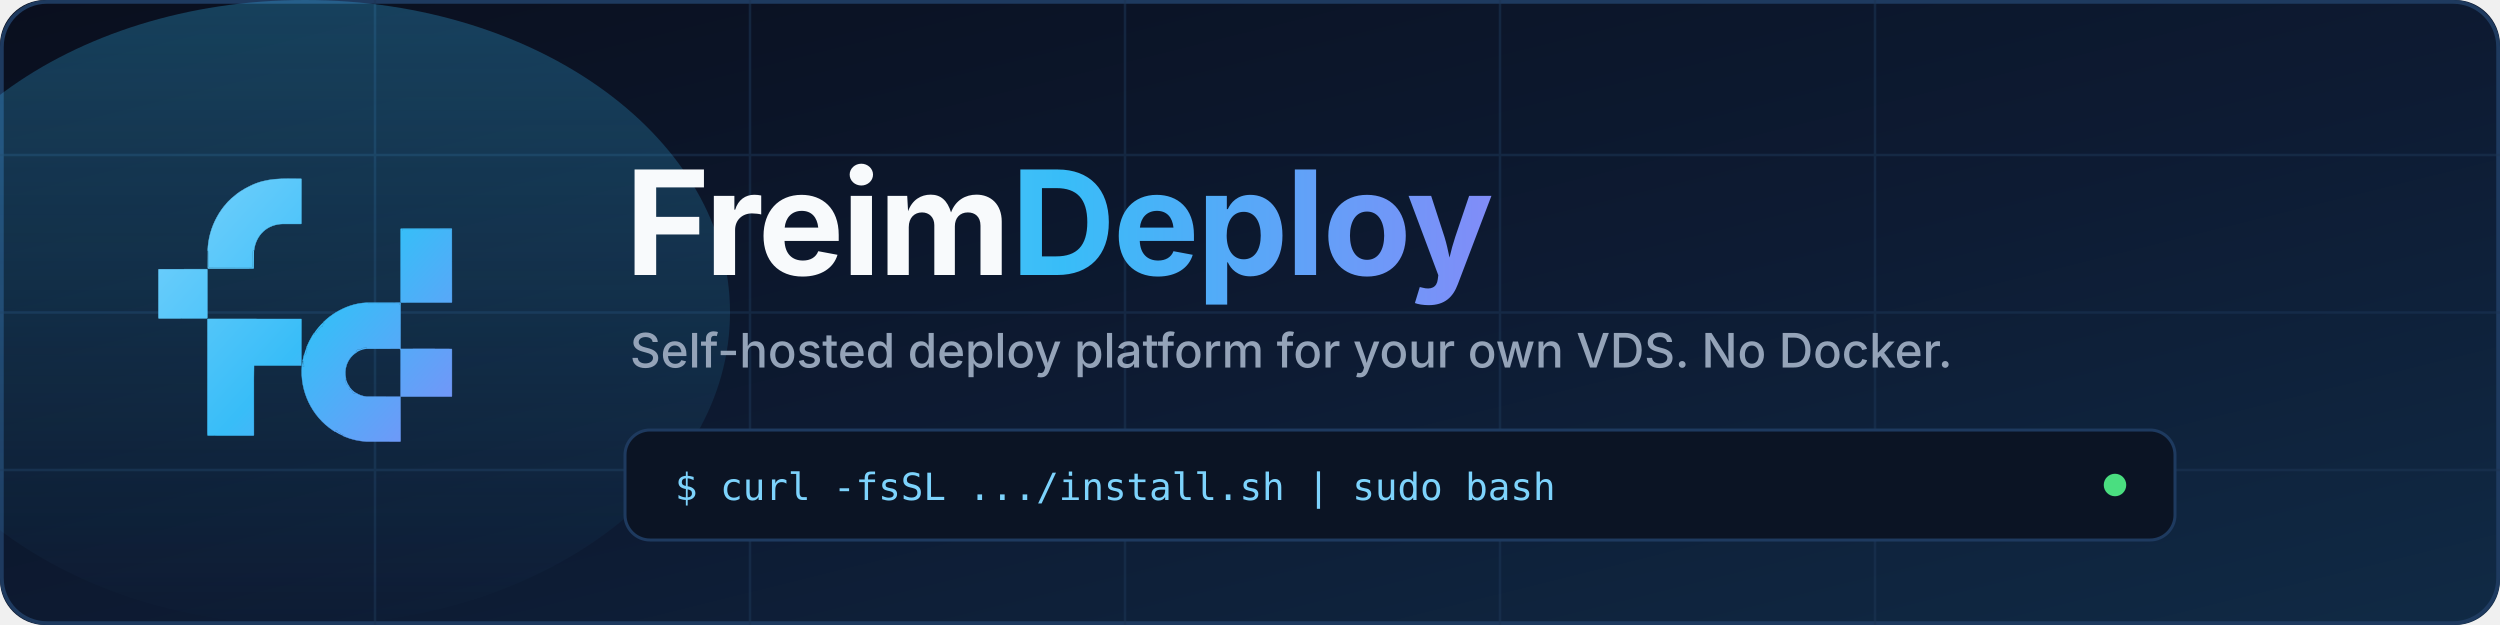
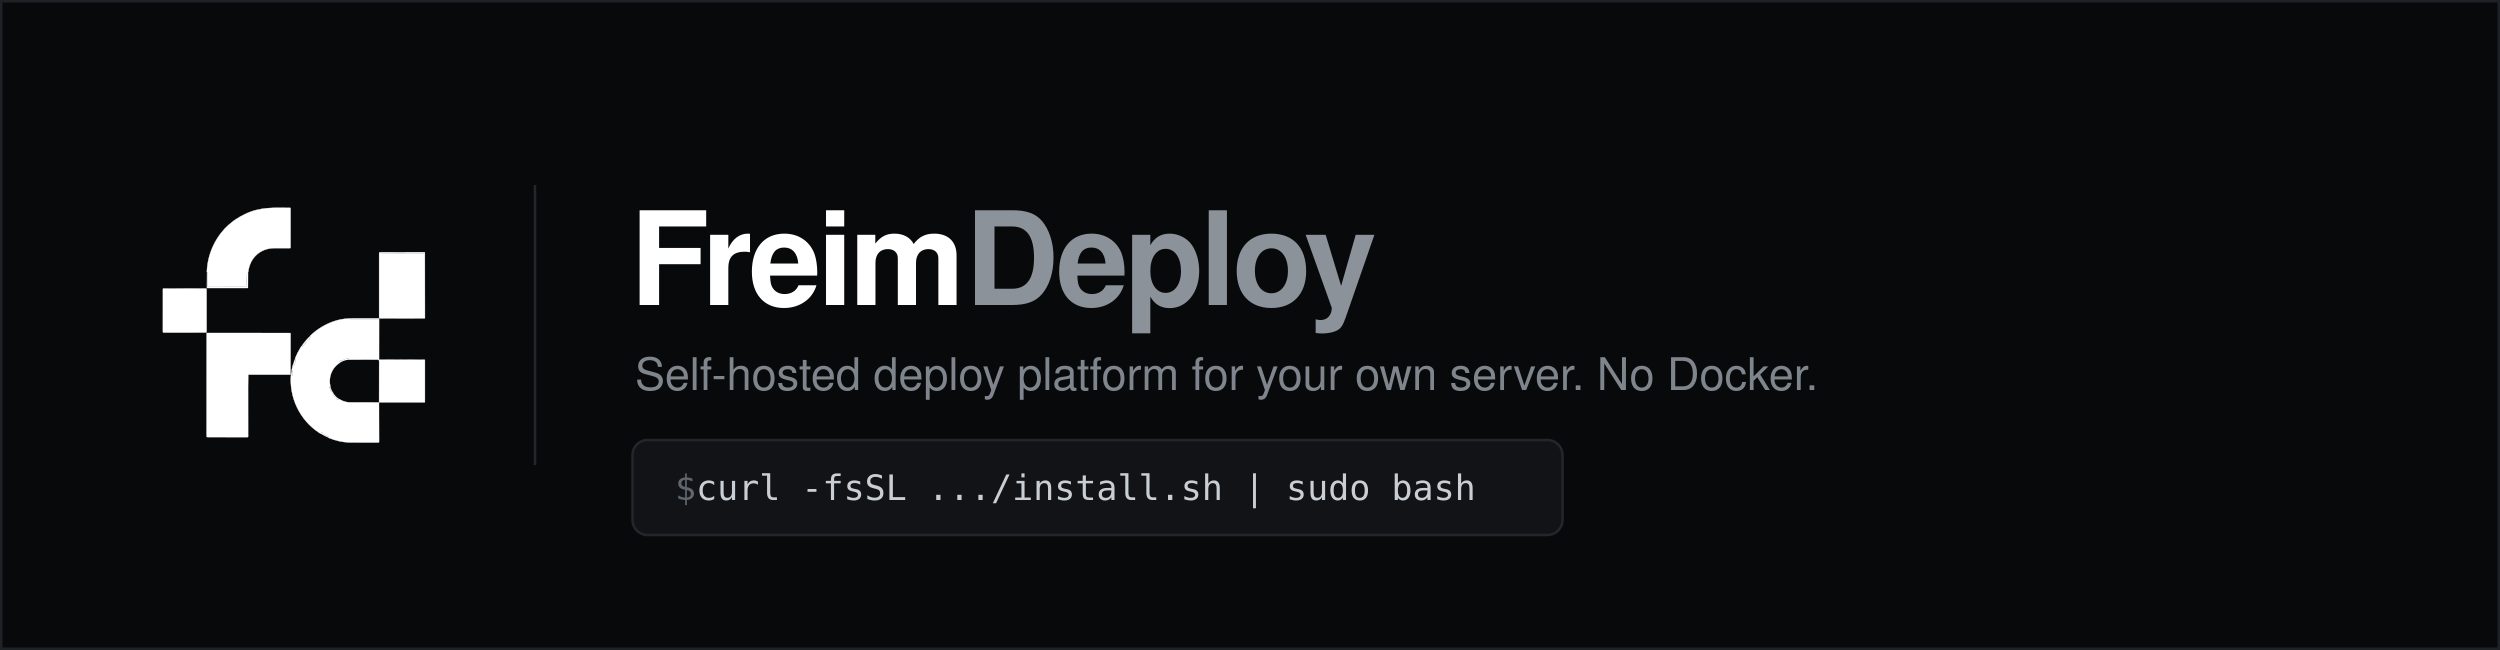
- <svg xmlns="http://www.w3.org/2000/svg" width="1000" height="250" viewBox="0 0 1000 250" role="img" aria-label="Freim Deploy — self-hosted deploy platform">
-   <defs>
-     <linearGradient id="bg" x1="0" y1="0" x2="1" y2="1">
-       <stop offset="0%" stop-color="#0a0f1e" />
-       <stop offset="55%" stop-color="#0d1b33" />
-       <stop offset="100%" stop-color="#102a45" />
-     </linearGradient>
-     <linearGradient id="ice" x1="0" y1="0" x2="1" y2="0">
-       <stop offset="0%" stop-color="#7dd3fc" />
-       <stop offset="50%" stop-color="#38bdf8" />
-       <stop offset="100%" stop-color="#818cf8" />
-     </linearGradient>
-     <linearGradient id="glow" x1="0" y1="0" x2="0" y2="1">
-       <stop offset="0%" stop-color="#38bdf8" stop-opacity="0.35" />
-       <stop offset="100%" stop-color="#38bdf8" stop-opacity="0" />
-     </linearGradient>
-   </defs>
-   <rect x="0" y="0" width="1000" height="250" rx="18" fill="url(#bg)" />
-   <rect x="0.75" y="0.75" width="998.5" height="248.5" rx="18" fill="none" stroke="#1e3a5f" stroke-width="1.5" />
-   <g stroke="#1b3454" stroke-width="1" opacity="0.55">
-     <path d="M0 62 H1000" />
-     <path d="M0 125 H1000" />
-     <path d="M0 188 H1000" />
-     <path d="M150 0 V250" />
-     <path d="M300 0 V250" />
-     <path d="M450 0 V250" />
-     <path d="M600 0 V250" />
-     <path d="M750 0 V250" />
-   </g>
-   <ellipse cx="122" cy="125" rx="170" ry="125" fill="url(#glow)" opacity="0.8" />
-   <svg x="59.87" y="68.00" width="124.27" height="112.00" viewBox="92 150 780 703">
-     <defs>
-       <linearGradient id="markIce" gradientUnits="userSpaceOnUse" x1="92" y1="150" x2="872" y2="853">
-         <stop offset="0%" stop-color="#7dd3fc" />
-         <stop offset="55%" stop-color="#38bdf8" />
-         <stop offset="100%" stop-color="#818cf8" />
-       </linearGradient>
-     </defs>
+ <svg xmlns="http://www.w3.org/2000/svg" viewBox="0 0 1000 260" width="1000" height="260" role="img" aria-label="Freim Deploy — self-hosted deploy platform">
+   <rect width="1000" height="260" fill="#08090a" />
+   <rect x="0.5" y="0.5" width="999" height="259" fill="none" stroke="#1e2227" stroke-width="1" />
+   <svg x="62" y="80" width="111" height="100" viewBox="92 150 780 703" color="#ffffff">
    <g>
-       <path fill="url(#markIce)" d="M 237.68,351.97 c 0.74,0.24 1.16,0.75 1.28,1.53 c 1.68,12.28 0.95,27.04 0.67,39.54 c -0.04,0.62 0.22,1.05 0.79,1.28 c 36.67,-0.34 73.34,-0.46 110.01,-0.33 c 0.11,-0.11 0.22,-0.22 0.32,-0.32 c -2.24,-6.77 -0.73,-27.15 -0.44,-35.09 c 0.43,-1.66 0,-5.12 1.16,-6.34 c 0.83,0.24 1.68,0.15 2.52,-0.27 c -0.25,15.07 -0.38,30.14 -0.39,45.21 c -0.56,0.59 -1.26,0.85 -2.09,0.79 c -36.67,0.01 -73.34,0.02 -110.01,0.03 c -3.25,0.07 -4.48,0.16 -4.18,-3.5 c 0,-14.18 0.12,-28.36 0.36,-42.53 Z M 528.46,531.68 c 0.04,0.26 0.09,0.51 0.14,0.77 c 0.75,0.63 1.43,1.31 2.03,2.04 c -0.45,0.37 -0.96,0.63 -1.54,0.79 c -0.6,0.96 -1.29,1.84 -2.08,2.64 c 0.16,0.5 0.17,1 0.05,1.5 c -0.51,1.21 -1.08,2.37 -1.71,3.5 c -0.42,0.23 -0.86,0.24 -1.32,0.03 c -0.92,0.77 -1.97,1.25 -3.14,1.44 c -1.18,1.75 -2.31,3.52 -3.38,5.32 c -0.74,-0.35 -1.42,-0.78 -2.04,-1.31 c -0.02,1.29 -0.31,2.55 -0.86,3.77 c -0.71,1.26 -1.69,2.25 -2.96,2.96 c -0.12,0.56 -0.17,1.14 -0.16,1.73 c -1.12,1.57 -2.63,2.51 -4.54,2.85 c -0.14,1.02 -0.46,1.98 -0.96,2.87 c -1.35,0.5 -2.1,-0.01 -2.26,-1.53 c 6.97,-10.86 15.21,-20.65 24.73,-29.37 Z M 485.88,594.94 c 0.99,0.12 2.28,0.01 2.12,1.38 c -0.7,1.14 -2.69,2.41 -2.12,3.94 c 1.74,1.44 2.36,0.67 0.88,2.77 c -0.3,3.77 -1.34,7.31 -3.13,10.63 c -0.75,0.75 -1.59,1.4 -2.49,1.97 c -0.56,-0.54 -1.06,-1.14 -1.51,-1.8 c 1.7,-6.42 3.79,-12.72 6.25,-18.89 Z M 638,598.96 c -7.47,0.62 -14.57,2.6 -21.29,5.92 c -1.52,0.71 -3.01,1.48 -4.47,2.31 c -0.68,-1.12 -1.37,-2.21 -2.63,-2.1 c 0.3,-2.96 5.28,-4.84 7.93,-4.66 c 1.18,-0.1 1.5,1.21 2.67,0.61 c 3.14,-2.89 4.23,-3.52 8.47,-4.5 c 1.48,-0.22 8.16,-0.99 9.06,-0.15 c -0.76,0.44 -1.55,0.82 -2.36,1.16 c 0.63,0.34 1.33,0.49 2.08,0.46 c 0.48,0.15 0.66,0.47 0.54,0.95 Z M 584.91,673.99 c 0.32,1.36 0.69,2.71 1.1,4.04 c 1.31,4.12 3.02,8.06 5.12,11.82 c -0.62,0.41 -1.29,0.63 -2.01,0.64 c -2.44,-1.85 -4.11,-4.24 -5.02,-7.17 c 1.36,-2.1 2.51,-2.08 -0.87,-3.37 c -0.9,-1.49 -0.46,-6.02 1.68,-5.96 Z M 592.97,692.98 c 4.35,6.51 9.75,11.97 16.22,16.4 c -1.43,1.77 -3.2,2.26 -5.31,1.47 c -2.12,-2.25 -3.55,-1.64 -1.18,-4.45 c -0.03,-0.18 -0.07,-0.36 -0.1,-0.54 c -1.72,-1.2 -3.48,-2.35 -5.29,-3.45 c -1.51,-0.68 -3.02,-1.33 -4.54,-1.97 c -0.71,-0.59 -0.81,-1.26 -0.29,-2.02 c 0.83,0.18 1.65,1.67 2.49,0.86 c -0.19,-1.27 -1.53,-2.21 -2.57,-2.85 c 0.82,-1.78 0.33,-1 -1.09,-1.99 c 0.36,-0.68 0.91,-1.17 1.66,-1.46 Z M 578.85,818.15 c -7.69,-3.16 -15.02,-7.01 -21.99,-11.55 c 2.81,-3.72 6.71,-3.43 7.9,1.39 c 0.7,0.24 1.41,0.48 2.12,0.71 c 3.53,3.53 8.43,5.35 13.07,6.97 c 1.96,0.87 -0.67,1.5 -1.1,2.48 Z" />
+       <path fill="currentColor" d="M 237.68,351.97 c 0.74,0.24 1.16,0.75 1.28,1.53 c 1.68,12.28 0.95,27.04 0.67,39.54 c -0.04,0.62 0.22,1.05 0.79,1.28 c 36.67,-0.34 73.34,-0.46 110.01,-0.33 c 0.11,-0.11 0.22,-0.22 0.32,-0.32 c -2.24,-6.77 -0.73,-27.15 -0.44,-35.09 c 0.43,-1.66 0,-5.12 1.16,-6.34 c 0.83,0.24 1.68,0.15 2.52,-0.27 c -0.25,15.07 -0.38,30.14 -0.39,45.21 c -0.56,0.59 -1.26,0.85 -2.09,0.79 c -36.67,0.01 -73.34,0.02 -110.01,0.03 c -3.25,0.07 -4.48,0.16 -4.18,-3.5 c 0,-14.18 0.12,-28.36 0.36,-42.53 Z M 528.46,531.68 c 0.04,0.26 0.09,0.51 0.14,0.77 c 0.75,0.63 1.43,1.31 2.03,2.04 c -0.45,0.37 -0.96,0.63 -1.54,0.79 c -0.6,0.96 -1.29,1.84 -2.08,2.64 c 0.16,0.5 0.17,1 0.05,1.5 c -0.51,1.21 -1.08,2.37 -1.71,3.5 c -0.42,0.23 -0.86,0.24 -1.32,0.03 c -0.92,0.77 -1.97,1.25 -3.14,1.44 c -1.18,1.75 -2.31,3.52 -3.38,5.32 c -0.74,-0.35 -1.42,-0.78 -2.04,-1.31 c -0.02,1.29 -0.31,2.55 -0.86,3.77 c -0.71,1.26 -1.69,2.25 -2.96,2.96 c -0.12,0.56 -0.17,1.14 -0.16,1.73 c -1.12,1.57 -2.63,2.51 -4.54,2.85 c -0.14,1.02 -0.46,1.98 -0.96,2.87 c -1.35,0.5 -2.1,-0.01 -2.26,-1.53 c 6.97,-10.86 15.21,-20.65 24.73,-29.37 Z M 485.88,594.94 c 0.99,0.12 2.28,0.01 2.12,1.38 c -0.7,1.14 -2.69,2.41 -2.12,3.94 c 1.74,1.44 2.36,0.67 0.88,2.77 c -0.3,3.77 -1.34,7.31 -3.13,10.63 c -0.75,0.75 -1.59,1.4 -2.49,1.97 c -0.56,-0.54 -1.06,-1.14 -1.51,-1.8 c 1.7,-6.42 3.79,-12.72 6.25,-18.89 Z M 638,598.96 c -7.47,0.62 -14.57,2.6 -21.29,5.92 c -1.52,0.71 -3.01,1.48 -4.47,2.31 c -0.68,-1.12 -1.37,-2.21 -2.63,-2.1 c 0.3,-2.96 5.28,-4.84 7.93,-4.66 c 1.18,-0.1 1.5,1.21 2.67,0.61 c 3.14,-2.89 4.23,-3.52 8.47,-4.5 c 1.48,-0.22 8.16,-0.99 9.06,-0.15 c -0.76,0.44 -1.55,0.82 -2.36,1.16 c 0.63,0.34 1.33,0.49 2.08,0.46 c 0.48,0.15 0.66,0.47 0.54,0.95 Z M 584.91,673.99 c 0.32,1.36 0.69,2.71 1.1,4.04 c 1.31,4.12 3.02,8.06 5.12,11.82 c -0.62,0.41 -1.29,0.63 -2.01,0.64 c -2.44,-1.85 -4.11,-4.24 -5.02,-7.17 c 1.36,-2.1 2.51,-2.08 -0.87,-3.37 c -0.9,-1.49 -0.46,-6.02 1.68,-5.96 Z M 592.97,692.98 c 4.35,6.51 9.75,11.97 16.22,16.4 c -1.43,1.77 -3.2,2.26 -5.31,1.47 c -2.12,-2.25 -3.55,-1.64 -1.18,-4.45 c -0.03,-0.18 -0.07,-0.36 -0.1,-0.54 c -1.72,-1.2 -3.48,-2.35 -5.29,-3.45 c -1.51,-0.68 -3.02,-1.33 -4.54,-1.97 c -0.71,-0.59 -0.81,-1.26 -0.29,-2.02 c 0.83,0.18 1.65,1.67 2.49,0.86 c -0.19,-1.27 -1.53,-2.21 -2.57,-2.85 c 0.82,-1.78 0.33,-1 -1.09,-1.99 c 0.36,-0.68 0.91,-1.17 1.66,-1.46 Z M 578.85,818.15 c -7.69,-3.16 -15.02,-7.01 -21.99,-11.55 c 2.81,-3.72 6.71,-3.43 7.9,1.39 c 0.7,0.24 1.41,0.48 2.12,0.71 c 3.53,3.53 8.43,5.35 13.07,6.97 c 1.96,0.87 -0.67,1.5 -1.1,2.48 Z" />
    </g>
    <g>
-       <path fill="url(#markIce)" d="M 476.09,629 c 0.76,-0.19 1.37,0.02 1.82,0.65 c -0.07,1.5 1.57,3.46 0.95,4.72 c -0.6,1.34 -1.08,2.72 -1.43,4.13 c 1.78,1.22 4.33,5.45 0.25,5.28 c -1.27,-0.75 -2.41,-1.68 -3.4,-2.8 c 0.49,-4.01 1.09,-8 1.81,-11.98 Z" />
+       <path fill="currentColor" d="M 476.09,629 c 0.76,-0.19 1.37,0.02 1.82,0.65 c -0.07,1.5 1.57,3.46 0.95,4.72 c -0.6,1.34 -1.08,2.72 -1.43,4.13 c 1.78,1.22 4.33,5.45 0.25,5.28 c -1.27,-0.75 -2.41,-1.68 -3.4,-2.8 c 0.49,-4.01 1.09,-8 1.81,-11.98 Z" />
    </g>
    <g>
-       <path fill="url(#markIce)" stroke="url(#markIce)" d="M 353.99,351.97 c -0.84,0.42 -1.69,0.51 -2.52,0.27 c -1.16,1.22 -0.73,4.68 -1.16,6.34 c -0.29,7.94 -1.8,28.32 0.44,35.09 c -0.1,0.1 -0.21,0.21 -0.32,0.32 c -36.67,-0.13 -73.34,-0.01 -110.01,0.33 c -0.57,-0.23 -0.83,-0.66 -0.79,-1.28 c 0.28,-12.5 1.01,-27.26 -0.67,-39.54 c -0.12,-0.78 -0.54,-1.29 -1.28,-1.53 c 1.14,-29.75 8.86,-57.69 23.17,-83.81 c 3.7,-6.81 7.82,-13.38 12.35,-19.68 c 1.54,-2.2 3.17,-4.35 4.87,-6.43 c 3.35,-4.04 6.77,-8.03 10.24,-11.96 c 2.99,-3.02 6.04,-5.99 9.14,-8.9 c 4.79,-4.21 9.72,-8.26 14.78,-12.15 c 2.35,-1.72 4.74,-3.38 7.18,-4.98 c 7.89,-5.22 16.11,-9.86 24.67,-13.92 c 42.41,-21.07 82.46,-18.41 128.29,-18 c 0.46,0.32 0.68,0.77 0.65,1.34 c 0.04,36.99 0,73.98 -0.1,110.96 c -0.57,0.81 -1.37,1.14 -2.39,1 c -14.67,-0.05 -29.35,-0.07 -44.03,-0.07 c -39.58,0.79 -67.78,27.65 -72.51,66.6 Z M 722.08,325 c 0.02,-8.5 0.02,-17.01 0.02,-25.51 c -0.09,-0.83 0.14,-1.53 0.7,-2.1 c 41.23,-0.2 82.46,-0.28 123.7,-0.23 c 1.04,0.18 3.48,-0.36 4.17,0.63 c 0.14,60.56 0.21,121.14 0.2,181.72 c -0.19,1.06 0.39,2.42 -0.63,3.16 c -41.91,0.17 -83.82,0.23 -125.74,0.19 c -2.01,-0.19 -2.81,-1.31 -2.41,-3.35 c -0.01,-51.51 -0.01,-103.01 -0.01,-154.51 Z M 727.04,301.05 c 0.11,0.27 0.29,0.47 0.55,0.61 c 0.71,-1.01 0.36,-1.74 1.88,-1.7 c 39.89,-0.1 79.77,-0.01 119.65,0.28 c 0.53,-0.3 0.61,-0.67 0.24,-1.12 c -0.94,-0.25 -1.9,-0.36 -2.87,-0.34 c -39.01,0.13 -78.02,0.21 -117.03,0.23 c -1.63,-0.25 -2.44,0.43 -2.42,2.04 Z M 114.02,519 c 0.03,-39.17 0.05,-78.34 0.05,-117.51 c -0.14,-0.88 0.06,-1.66 0.59,-2.34 c 39.94,-0.19 79.9,-0.29 119.86,-0.32 c 1.4,-0.22 2.17,0.34 2.32,1.69 c 0.01,39.33 0.02,78.66 0.02,117.98 c -0.12,2.11 0.59,4.42 -2.4,4.12 c -39.31,0.15 -78.62,0.18 -117.93,0.1 c -2.89,0.33 -2.47,-1.56 -2.51,-3.72 Z M 721.81,599.26 c -0.05,0.33 -0.1,0.65 -0.15,0.98 c -1.11,-1.18 -2.49,-1.67 -4.15,-1.45 c -26.51,0 -53.01,0.05 -79.51,0.17 c 0.12,-0.48 -0.06,-0.8 -0.54,-0.95 c -0.75,0.03 -1.45,-0.12 -2.08,-0.46 c 0.81,-0.34 1.6,-0.72 2.36,-1.16 c -0.9,-0.84 -7.58,-0.07 -9.06,0.15 c -4.24,0.98 -5.33,1.61 -8.47,4.5 c -1.17,0.6 -1.49,-0.71 -2.67,-0.61 c -2.65,-0.18 -7.63,1.7 -7.93,4.66 c 1.26,-0.11 1.95,0.98 2.63,2.1 c -3.67,2.26 -7.08,4.86 -10.23,7.79 c -1.58,1.54 -3.09,3.15 -4.51,4.83 c -4.75,5.65 -8.34,11.96 -10.77,18.94 c -0.14,0.39 -0.28,0.78 -0.42,1.17 c -3.66,11.23 -4.13,22.58 -1.4,34.07 c -2.14,-0.06 -2.58,4.47 -1.68,5.96 c 3.38,1.29 2.23,1.27 0.87,3.37 c 0.91,2.93 2.58,5.32 5.02,7.17 c 0.72,-0.01 1.39,-0.23 2.01,-0.64 c 0.58,1.07 1.19,2.11 1.84,3.13 c -0.75,0.29 -1.3,0.78 -1.66,1.46 c 1.42,0.99 1.91,0.21 1.09,1.99 c 1.04,0.64 2.38,1.58 2.57,2.85 c -0.84,0.81 -1.66,-0.68 -2.49,-0.86 c -0.52,0.76 -0.42,1.43 0.29,2.02 c 1.52,0.64 3.03,1.29 4.54,1.97 c 1.81,1.1 3.57,2.25 5.29,3.45 c 0.03,0.18 0.07,0.36 0.1,0.54 c -2.37,2.81 -0.94,2.2 1.18,4.45 c 2.11,0.79 3.88,0.3 5.31,-1.47 c 8.33,5.41 17.43,8.63 27.31,9.65 c 28.17,0.29 56.34,0.37 84.52,0.25 c 0.16,0.32 0.36,0.61 0.6,0.87 c 0.23,35.91 0.32,71.83 0.27,107.75 c -0.17,1.2 0.64,4.13 -1.41,3.96 c -27.99,0.1 -55.99,0.06 -83.98,-0.11 c -19.21,-1.02 -37.69,-5.23 -55.44,-12.63 c -0.74,-0.33 -1.47,-0.65 -2.21,-0.97 c 0.43,-0.98 3.06,-1.61 1.1,-2.48 c -4.64,-1.62 -9.54,-3.44 -13.07,-6.97 c -0.71,-0.23 -1.42,-0.47 -2.12,-0.71 c -1.19,-4.82 -5.09,-5.11 -7.9,-1.39 c -1.43,-0.87 -2.86,-1.75 -4.28,-2.64 c -53.66,-35.28 -84.07,-99.03 -78.3,-162.98 c 0.99,1.12 2.13,2.05 3.4,2.8 c 4.08,0.17 1.53,-4.06 -0.25,-5.28 c 0.35,-1.41 0.83,-2.79 1.43,-4.13 c 0.62,-1.26 -1.02,-3.22 -0.95,-4.72 c -0.45,-0.63 -1.06,-0.84 -1.82,-0.65 c 0.95,-5.11 2.13,-10.17 3.54,-15.17 c 0.45,0.66 0.95,1.26 1.51,1.8 c 0.9,-0.57 1.74,-1.22 2.49,-1.97 c 1.79,-3.32 2.83,-6.86 3.13,-10.63 c 1.48,-2.1 0.86,-1.33 -0.88,-2.77 c -0.57,-1.53 1.42,-2.8 2.12,-3.94 c 0.16,-1.37 -1.13,-1.26 -2.12,-1.38 c 4.23,-10.32 9.27,-20.23 15.11,-29.72 c 0.91,-1.4 1.82,-2.79 2.74,-4.17 c 0.16,1.52 0.91,2.03 2.26,1.53 c 0.5,-0.89 0.82,-1.85 0.96,-2.87 c 1.91,-0.34 3.42,-1.28 4.54,-2.85 c -0.01,-0.59 0.04,-1.17 0.16,-1.73 c 1.27,-0.71 2.25,-1.7 2.96,-2.96 c 0.55,-1.22 0.84,-2.48 0.86,-3.77 c 0.62,0.53 1.3,0.96 2.04,1.31 c 1.07,-1.8 2.2,-3.57 3.38,-5.32 c 1.17,-0.19 2.22,-0.67 3.14,-1.44 c 0.46,0.21 0.9,0.2 1.32,-0.03 c 0.63,-1.13 1.2,-2.29 1.71,-3.5 c 0.12,-0.5 0.11,-1 -0.05,-1.5 c 0.79,-0.8 1.48,-1.68 2.08,-2.64 c 0.58,-0.16 1.09,-0.42 1.54,-0.79 c -0.6,-0.73 -1.28,-1.41 -2.03,-2.04 c -0.05,-0.26 -0.1,-0.51 -0.14,-0.77 c 5.03,-4.79 10.29,-9.32 15.76,-13.6 c 10.34,-7.83 21.4,-14.49 33.16,-19.96 c 5.73,-2.73 11.61,-5.09 17.63,-7.11 c 13.46,-4.55 27.29,-7.15 41.49,-7.78 c 28.28,-0.19 56.56,-0.22 84.84,-0.07 c 0.52,0.67 0.71,1.45 0.57,2.33 c 0.02,37.92 -0.01,75.85 -0.1,113.77 Z M 640.21,485.79 c 25.44,0.26 50.87,0.32 76.31,0.18 c 2.01,-0.12 1.5,1.27 2.88,1.86 c 1,-0.66 2.6,-3.09 0.16,-2.99 c -2.69,0.27 -5.37,0.24 -8.04,-0.08 c -23.01,0.2 -46.03,0.22 -69.04,0.07 c -1,-0.16 -1.76,0.16 -2.27,0.96 Z M 236.94,810 c -0.03,-95.14 0.02,-190.27 0.16,-285.4 c 0.67,-0.61 1.46,-0.84 2.38,-0.68 c 77.64,-0.04 155.27,0.02 232.89,0.18 c 0.57,0.68 0.78,1.48 0.63,2.39 c 0.07,37.95 0.01,75.9 -0.17,113.85 c -0.66,0.55 -1.43,0.75 -2.32,0.62 c -38.34,0.01 -76.69,0.02 -115.03,0.01 c -0.61,-0.05 -1.11,0.15 -1.52,0.59 c -0.34,11.3 -0.47,22.61 -0.39,33.94 c 0.04,46 0.07,92 0.09,138 c 0.48,2.6 -0.57,3.7 -3.16,3.32 c -36.99,-0.01 -73.98,-0.03 -110.97,-0.07 c -0.8,0.05 -1.54,-0.15 -2.2,-0.57 c -0.37,-2.04 -0.5,-4.1 -0.39,-6.18 Z" />
+       <path fill="currentColor" stroke="currentColor" d="M 353.99,351.97 c -0.84,0.42 -1.69,0.51 -2.52,0.27 c -1.16,1.22 -0.73,4.68 -1.16,6.34 c -0.29,7.94 -1.8,28.32 0.44,35.09 c -0.1,0.1 -0.21,0.21 -0.32,0.32 c -36.67,-0.13 -73.34,-0.01 -110.01,0.33 c -0.57,-0.23 -0.83,-0.66 -0.79,-1.28 c 0.28,-12.5 1.01,-27.26 -0.67,-39.54 c -0.12,-0.78 -0.54,-1.29 -1.28,-1.53 c 1.14,-29.75 8.86,-57.69 23.17,-83.81 c 3.7,-6.81 7.82,-13.38 12.35,-19.68 c 1.54,-2.2 3.17,-4.35 4.87,-6.43 c 3.35,-4.04 6.77,-8.03 10.24,-11.96 c 2.99,-3.02 6.04,-5.99 9.14,-8.9 c 4.79,-4.21 9.72,-8.26 14.78,-12.15 c 2.35,-1.72 4.74,-3.38 7.18,-4.98 c 7.89,-5.22 16.11,-9.86 24.67,-13.92 c 42.41,-21.07 82.46,-18.41 128.29,-18 c 0.46,0.32 0.68,0.77 0.65,1.34 c 0.04,36.99 0,73.98 -0.1,110.96 c -0.57,0.81 -1.37,1.14 -2.39,1 c -14.67,-0.05 -29.35,-0.07 -44.03,-0.07 c -39.58,0.79 -67.78,27.65 -72.51,66.6 Z M 722.08,325 c 0.02,-8.5 0.02,-17.01 0.02,-25.51 c -0.09,-0.83 0.14,-1.53 0.7,-2.1 c 41.23,-0.2 82.46,-0.28 123.7,-0.23 c 1.04,0.18 3.48,-0.36 4.17,0.63 c 0.14,60.56 0.21,121.14 0.2,181.72 c -0.19,1.06 0.39,2.42 -0.63,3.16 c -41.91,0.17 -83.82,0.23 -125.74,0.19 c -2.01,-0.19 -2.81,-1.31 -2.41,-3.35 c -0.01,-51.51 -0.01,-103.01 -0.01,-154.51 Z M 727.04,301.05 c 0.11,0.27 0.29,0.47 0.55,0.61 c 0.71,-1.01 0.36,-1.74 1.88,-1.7 c 39.89,-0.1 79.77,-0.01 119.65,0.28 c 0.53,-0.3 0.61,-0.67 0.24,-1.12 c -0.94,-0.25 -1.9,-0.36 -2.87,-0.34 c -39.01,0.13 -78.02,0.21 -117.03,0.23 c -1.63,-0.25 -2.44,0.43 -2.42,2.04 Z M 114.02,519 c 0.03,-39.17 0.05,-78.34 0.05,-117.51 c -0.14,-0.88 0.06,-1.66 0.59,-2.34 c 39.94,-0.19 79.9,-0.29 119.86,-0.32 c 1.4,-0.22 2.17,0.34 2.32,1.69 c 0.01,39.33 0.02,78.66 0.02,117.98 c -0.12,2.11 0.59,4.42 -2.4,4.12 c -39.31,0.15 -78.62,0.18 -117.93,0.1 c -2.89,0.33 -2.47,-1.56 -2.51,-3.72 Z M 721.81,599.26 c -0.05,0.33 -0.1,0.65 -0.15,0.98 c -1.11,-1.18 -2.49,-1.67 -4.15,-1.45 c -26.51,0 -53.01,0.05 -79.51,0.17 c 0.12,-0.48 -0.06,-0.8 -0.54,-0.95 c -0.75,0.03 -1.45,-0.12 -2.08,-0.46 c 0.81,-0.34 1.6,-0.72 2.36,-1.16 c -0.9,-0.84 -7.58,-0.07 -9.06,0.15 c -4.24,0.98 -5.33,1.61 -8.47,4.5 c -1.17,0.6 -1.49,-0.71 -2.67,-0.61 c -2.65,-0.18 -7.63,1.7 -7.93,4.66 c 1.26,-0.11 1.95,0.98 2.63,2.1 c -3.67,2.26 -7.08,4.86 -10.23,7.79 c -1.58,1.54 -3.09,3.15 -4.51,4.83 c -4.75,5.65 -8.34,11.96 -10.77,18.94 c -0.14,0.39 -0.28,0.78 -0.42,1.17 c -3.66,11.23 -4.13,22.58 -1.4,34.07 c -2.14,-0.06 -2.58,4.47 -1.68,5.96 c 3.38,1.29 2.23,1.27 0.87,3.37 c 0.91,2.93 2.58,5.32 5.02,7.17 c 0.72,-0.01 1.39,-0.23 2.01,-0.64 c 0.58,1.07 1.19,2.11 1.84,3.13 c -0.75,0.29 -1.3,0.78 -1.66,1.46 c 1.42,0.99 1.91,0.21 1.09,1.99 c 1.04,0.64 2.38,1.58 2.57,2.85 c -0.84,0.81 -1.66,-0.68 -2.49,-0.86 c -0.52,0.76 -0.42,1.43 0.29,2.02 c 1.52,0.64 3.03,1.29 4.54,1.97 c 1.81,1.1 3.57,2.25 5.29,3.45 c 0.03,0.18 0.07,0.36 0.1,0.54 c -2.37,2.81 -0.94,2.2 1.18,4.45 c 2.11,0.79 3.88,0.3 5.31,-1.47 c 8.33,5.41 17.43,8.63 27.31,9.65 c 28.17,0.29 56.34,0.37 84.52,0.25 c 0.16,0.32 0.36,0.61 0.6,0.87 c 0.23,35.91 0.32,71.83 0.27,107.75 c -0.17,1.2 0.64,4.13 -1.41,3.96 c -27.99,0.1 -55.99,0.06 -83.98,-0.11 c -19.21,-1.02 -37.69,-5.23 -55.44,-12.63 c -0.74,-0.33 -1.47,-0.65 -2.21,-0.97 c 0.43,-0.98 3.06,-1.61 1.1,-2.48 c -4.64,-1.62 -9.54,-3.44 -13.07,-6.97 c -0.71,-0.23 -1.42,-0.47 -2.12,-0.71 c -1.19,-4.82 -5.09,-5.11 -7.9,-1.39 c -1.43,-0.87 -2.86,-1.75 -4.28,-2.64 c -53.66,-35.28 -84.07,-99.03 -78.3,-162.98 c 0.99,1.12 2.13,2.05 3.4,2.8 c 4.08,0.17 1.53,-4.06 -0.25,-5.28 c 0.35,-1.41 0.83,-2.79 1.43,-4.13 c 0.62,-1.26 -1.02,-3.22 -0.95,-4.72 c -0.45,-0.63 -1.06,-0.84 -1.82,-0.65 c 0.95,-5.11 2.13,-10.17 3.54,-15.17 c 0.45,0.66 0.95,1.26 1.51,1.8 c 0.9,-0.57 1.74,-1.22 2.49,-1.97 c 1.79,-3.32 2.83,-6.86 3.13,-10.63 c 1.48,-2.1 0.86,-1.33 -0.88,-2.77 c -0.57,-1.53 1.42,-2.8 2.12,-3.94 c 0.16,-1.37 -1.13,-1.26 -2.12,-1.38 c 4.23,-10.32 9.27,-20.23 15.11,-29.72 c 0.91,-1.4 1.82,-2.79 2.74,-4.17 c 0.16,1.52 0.91,2.03 2.26,1.53 c 0.5,-0.89 0.82,-1.85 0.96,-2.87 c 1.91,-0.34 3.42,-1.28 4.54,-2.85 c -0.01,-0.59 0.04,-1.17 0.16,-1.73 c 1.27,-0.71 2.25,-1.7 2.96,-2.96 c 0.55,-1.22 0.84,-2.48 0.86,-3.77 c 0.62,0.53 1.3,0.96 2.04,1.31 c 1.07,-1.8 2.2,-3.57 3.38,-5.32 c 1.17,-0.19 2.22,-0.67 3.14,-1.44 c 0.46,0.21 0.9,0.2 1.32,-0.03 c 0.63,-1.13 1.2,-2.29 1.71,-3.5 c 0.12,-0.5 0.11,-1 -0.05,-1.5 c 0.79,-0.8 1.48,-1.68 2.08,-2.64 c 0.58,-0.16 1.09,-0.42 1.54,-0.79 c -0.6,-0.73 -1.28,-1.41 -2.03,-2.04 c -0.05,-0.26 -0.1,-0.51 -0.14,-0.77 c 5.03,-4.79 10.29,-9.32 15.76,-13.6 c 10.34,-7.83 21.4,-14.49 33.16,-19.96 c 5.73,-2.73 11.61,-5.09 17.63,-7.11 c 13.46,-4.55 27.29,-7.15 41.49,-7.78 c 28.28,-0.19 56.56,-0.22 84.84,-0.07 c 0.52,0.67 0.71,1.45 0.57,2.33 c 0.02,37.92 -0.01,75.85 -0.1,113.77 Z M 640.21,485.79 c 25.44,0.26 50.87,0.32 76.31,0.18 c 2.01,-0.12 1.5,1.27 2.88,1.86 c 1,-0.66 2.6,-3.09 0.16,-2.99 c -2.69,0.27 -5.37,0.24 -8.04,-0.08 c -23.01,0.2 -46.03,0.22 -69.04,0.07 c -1,-0.16 -1.76,0.16 -2.27,0.96 Z M 236.94,810 c -0.03,-95.14 0.02,-190.27 0.16,-285.4 c 0.67,-0.61 1.46,-0.84 2.38,-0.68 c 77.64,-0.04 155.27,0.02 232.89,0.18 c 0.57,0.68 0.78,1.48 0.63,2.39 c 0.07,37.95 0.01,75.9 -0.17,113.85 c -0.66,0.55 -1.43,0.75 -2.32,0.62 c -38.34,0.01 -76.69,0.02 -115.03,0.01 c -0.61,-0.05 -1.11,0.15 -1.52,0.59 c -0.34,11.3 -0.47,22.61 -0.39,33.94 c 0.04,46 0.07,92 0.09,138 c 0.48,2.6 -0.57,3.7 -3.16,3.32 c -36.99,-0.01 -73.98,-0.03 -110.97,-0.07 c -0.8,0.05 -1.54,-0.15 -2.2,-0.57 c -0.37,-2.04 -0.5,-4.1 -0.39,-6.18 Z" />
    </g>
    <g>
-       <path fill="url(#markIce)" d="M 727.04,301.05 c -0.02,-1.61 0.79,-2.29 2.42,-2.04 c 39.01,-0.02 78.02,-0.1 117.03,-0.23 c 0.97,-0.02 1.93,0.09 2.87,0.34 c 0.37,0.45 0.29,0.82 -0.24,1.12 c -39.88,-0.29 -79.76,-0.38 -119.65,-0.28 c -1.52,-0.04 -1.17,0.69 -1.88,1.7 c -0.26,-0.14 -0.44,-0.34 -0.55,-0.61 Z M 640.21,485.79 c 0.51,-0.8 1.27,-1.12 2.27,-0.96 c 23.01,0.15 46.03,0.13 69.04,-0.07 c 2.67,0.32 5.35,0.35 8.04,0.08 c 2.44,-0.1 0.84,2.33 -0.16,2.99 c -1.38,-0.59 -0.87,-1.98 -2.88,-1.86 c -25.44,0.14 -50.87,0.08 -76.31,-0.18 Z" />
+       <path fill="currentColor" d="M 727.04,301.05 c -0.02,-1.61 0.79,-2.29 2.42,-2.04 c 39.01,-0.02 78.02,-0.1 117.03,-0.23 c 0.97,-0.02 1.93,0.09 2.87,0.34 c 0.37,0.45 0.29,0.82 -0.24,1.12 c -39.88,-0.29 -79.76,-0.38 -119.65,-0.28 c -1.52,-0.04 -1.17,0.69 -1.88,1.7 c -0.26,-0.14 -0.44,-0.34 -0.55,-0.61 Z M 640.21,485.79 c 0.51,-0.8 1.27,-1.12 2.27,-0.96 c 23.01,0.15 46.03,0.13 69.04,-0.07 c 2.67,0.32 5.35,0.35 8.04,0.08 c 2.44,-0.1 0.84,2.33 -0.16,2.99 c -1.38,-0.59 -0.87,-1.98 -2.88,-1.86 c -25.44,0.14 -50.87,0.08 -76.31,-0.18 Z" />
    </g>
    <g>
-       <path fill="url(#markIce)" stroke="url(#markIce)" d="M 721.81,599.26 c 42.8,-0.28 85.59,-0.25 128.38,0.1 c 0.4,0.3 0.6,0.7 0.62,1.21 c 0.02,38.97 0.03,77.94 0.01,116.91 c 0.2,2.01 -2.58,1.34 -3.8,1.52 c -41.42,0 -82.85,0 -124.28,0 c -0.25,-0.01 -0.5,-0.03 -0.75,-0.04 c 0.08,-38.16 0.14,-76.31 0.15,-114.47 c 0.06,-1.44 -0.1,-2.86 -0.48,-4.25 c 0.05,-0.33 0.1,-0.65 0.15,-0.98 Z" />
+       <path fill="currentColor" stroke="currentColor" d="M 721.81,599.26 c 42.8,-0.28 85.59,-0.25 128.38,0.1 c 0.4,0.3 0.6,0.7 0.62,1.21 c 0.02,38.97 0.03,77.94 0.01,116.91 c 0.2,2.01 -2.58,1.34 -3.8,1.52 c -41.42,0 -82.85,0 -124.28,0 c -0.25,-0.01 -0.5,-0.03 -0.75,-0.04 c 0.08,-38.16 0.14,-76.31 0.15,-114.47 c 0.06,-1.44 -0.1,-2.86 -0.48,-4.25 c 0.05,-0.33 0.1,-0.65 0.15,-0.98 Z" />
    </g>
  </svg>
-   <text x="250" y="110" font-family="Inter, -apple-system, BlinkMacSystemFont, Segoe UI, Helvetica, Arial, sans-serif" font-size="58" font-weight="700" fill="#f8fafc" letter-spacing="-1">Freim<tspan fill="url(#ice)"> Deploy</tspan>
+   <line x1="214" y1="74" x2="214" y2="186" stroke="#23272c" stroke-width="1" />
+   <text x="252" y="122" font-family="-apple-system, BlinkMacSystemFont, 'Segoe UI', Helvetica, Arial, sans-serif" font-size="52" font-weight="700" letter-spacing="-1.6" fill="#ffffff">Freim<tspan fill="#8c9299"> Deploy</tspan>
  </text>
-   <text x="252" y="147" font-family="Inter, -apple-system, BlinkMacSystemFont, Segoe UI, Helvetica, Arial, sans-serif" font-size="19" font-weight="500" fill="#94a3b8">Self-hosted deploy platform for your own VDS. No Docker.</text>
-   <rect x="250" y="172" width="620" height="44" rx="10" fill="#0b1424" stroke="#1e3a5f" stroke-width="1.2" />
-   <text x="270" y="200" font-family="ui-monospace, SFMono-Regular, Menlo, Consolas, monospace" font-size="15" fill="#7dd3fc">$ curl -fsSL .../install.sh | sudo bash</text>
-   <circle cx="846" cy="194" r="4.5" fill="#4ade80" />
+   <text x="254" y="156" font-family="-apple-system, BlinkMacSystemFont, 'Segoe UI', Helvetica, Arial, sans-serif" font-size="18" font-weight="400" fill="#7f858c">Self-hosted deploy platform for your own server. No Docker.</text>
+   <rect x="253" y="176" width="372" height="38" rx="6" fill="#111316" stroke="#23272c" stroke-width="1" />
+   <text x="270" y="200" font-family="ui-monospace, 'SF Mono', SFMono-Regular, Menlo, Consolas, monospace" font-size="14" fill="#c9ced4">
+     <tspan fill="#5f656c">$ </tspan>curl -fsSL .../install.sh | sudo bash</text>
</svg>
